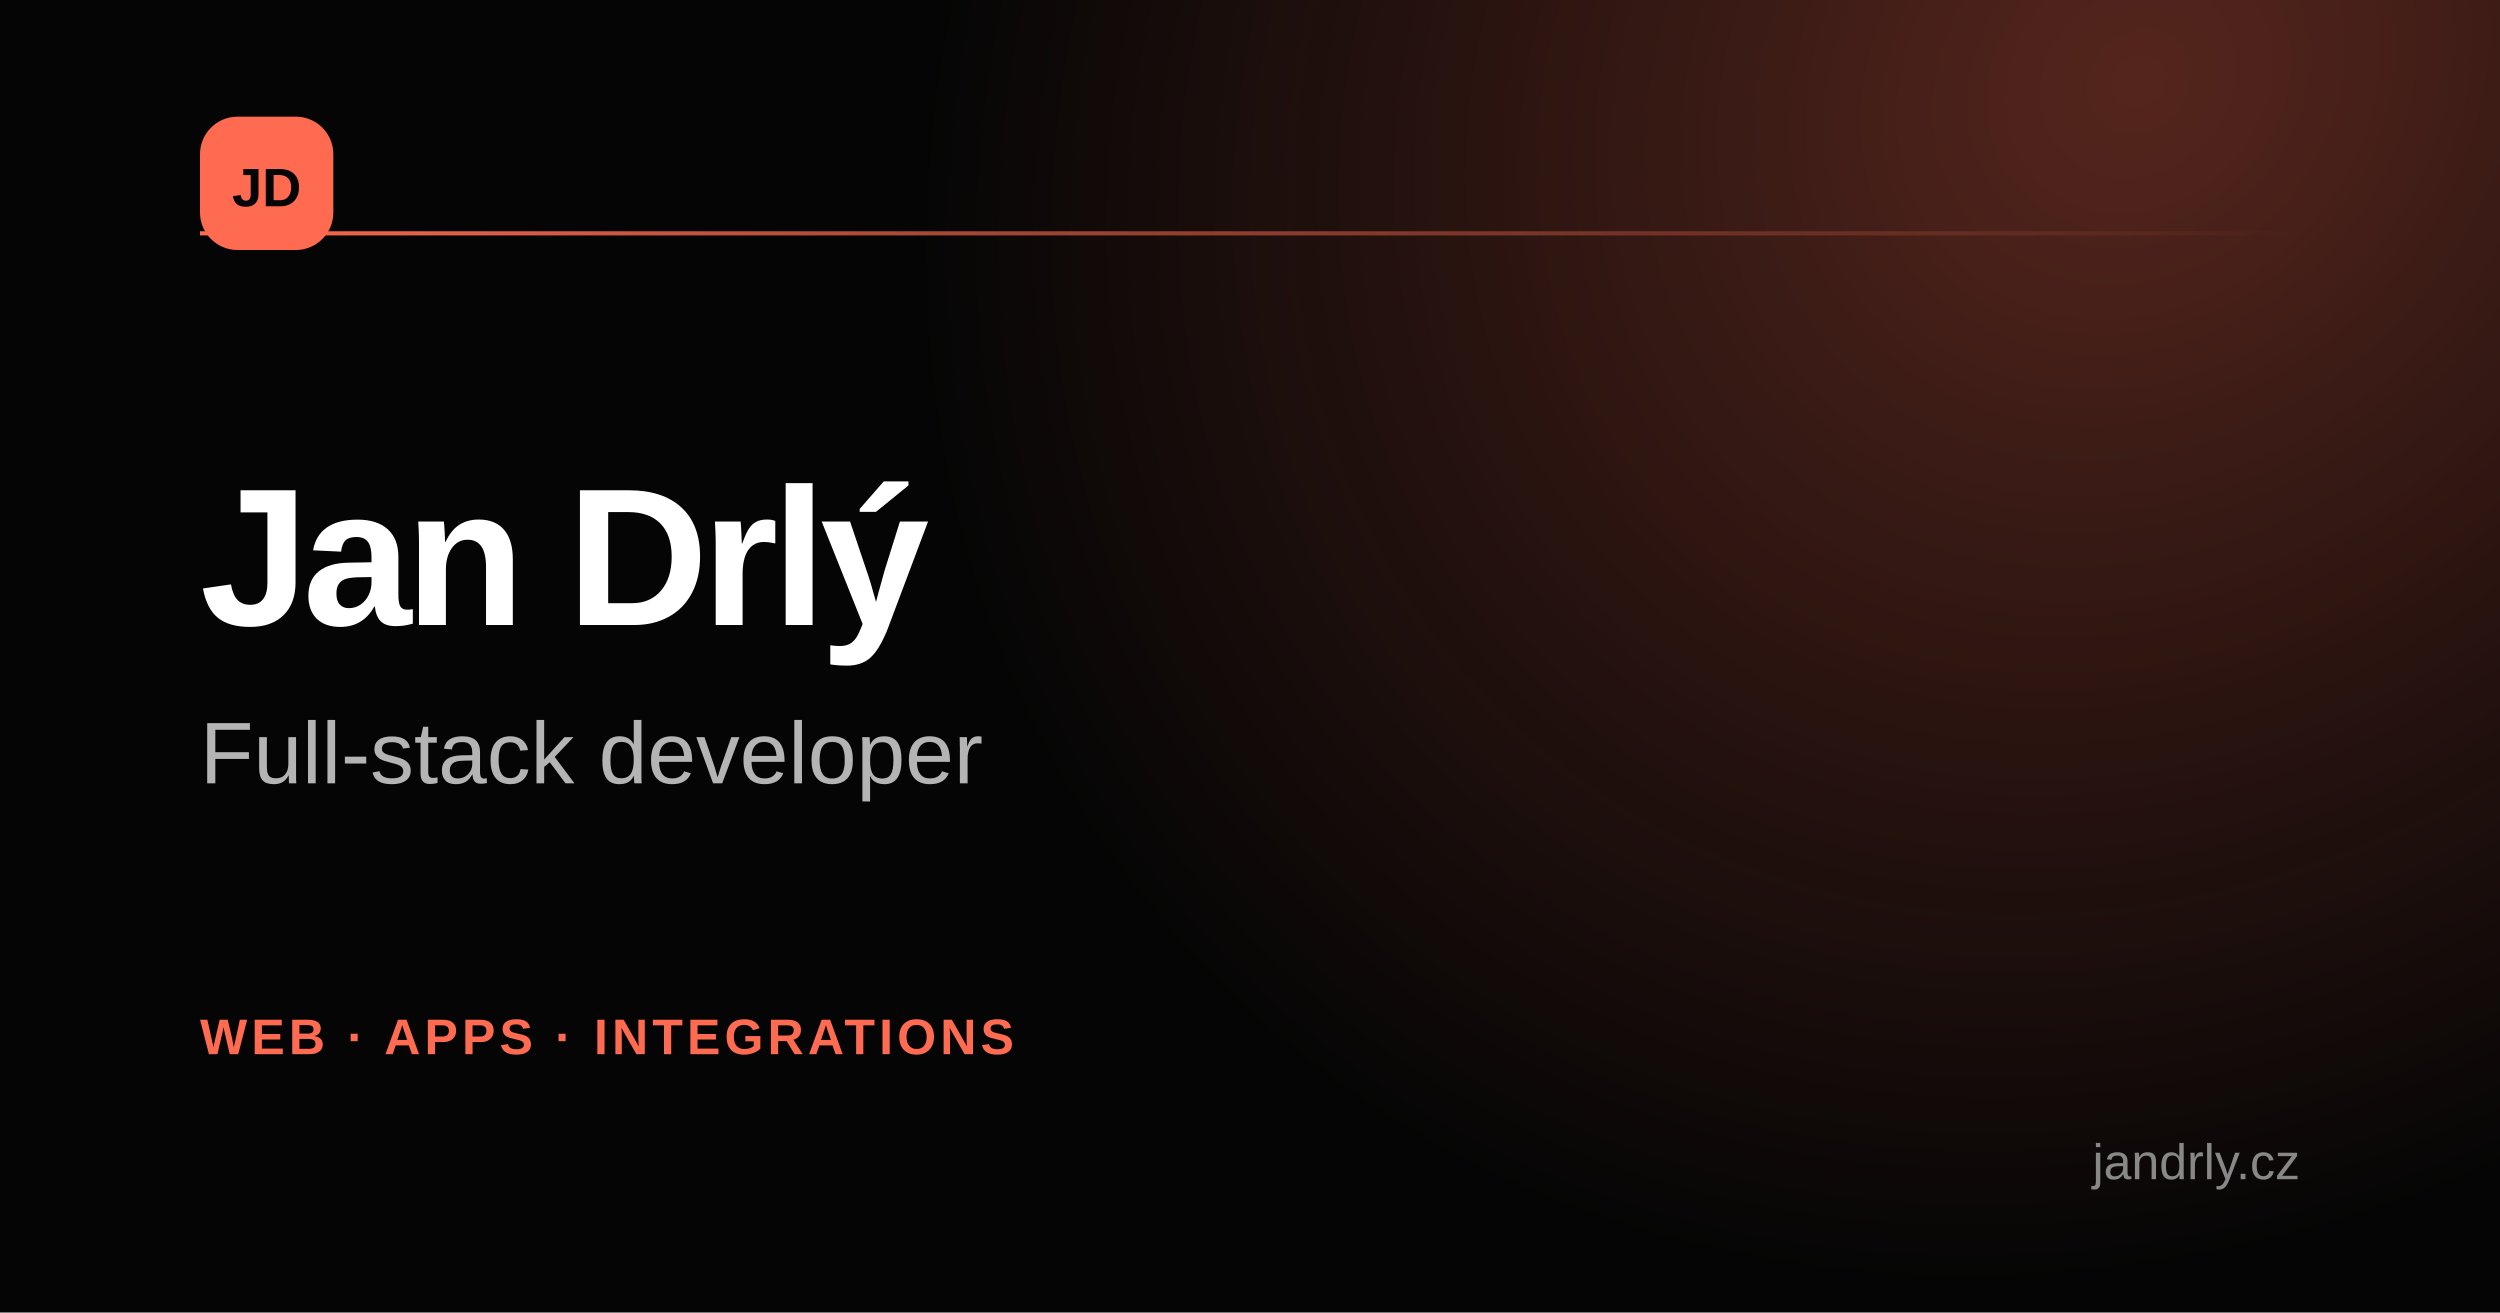
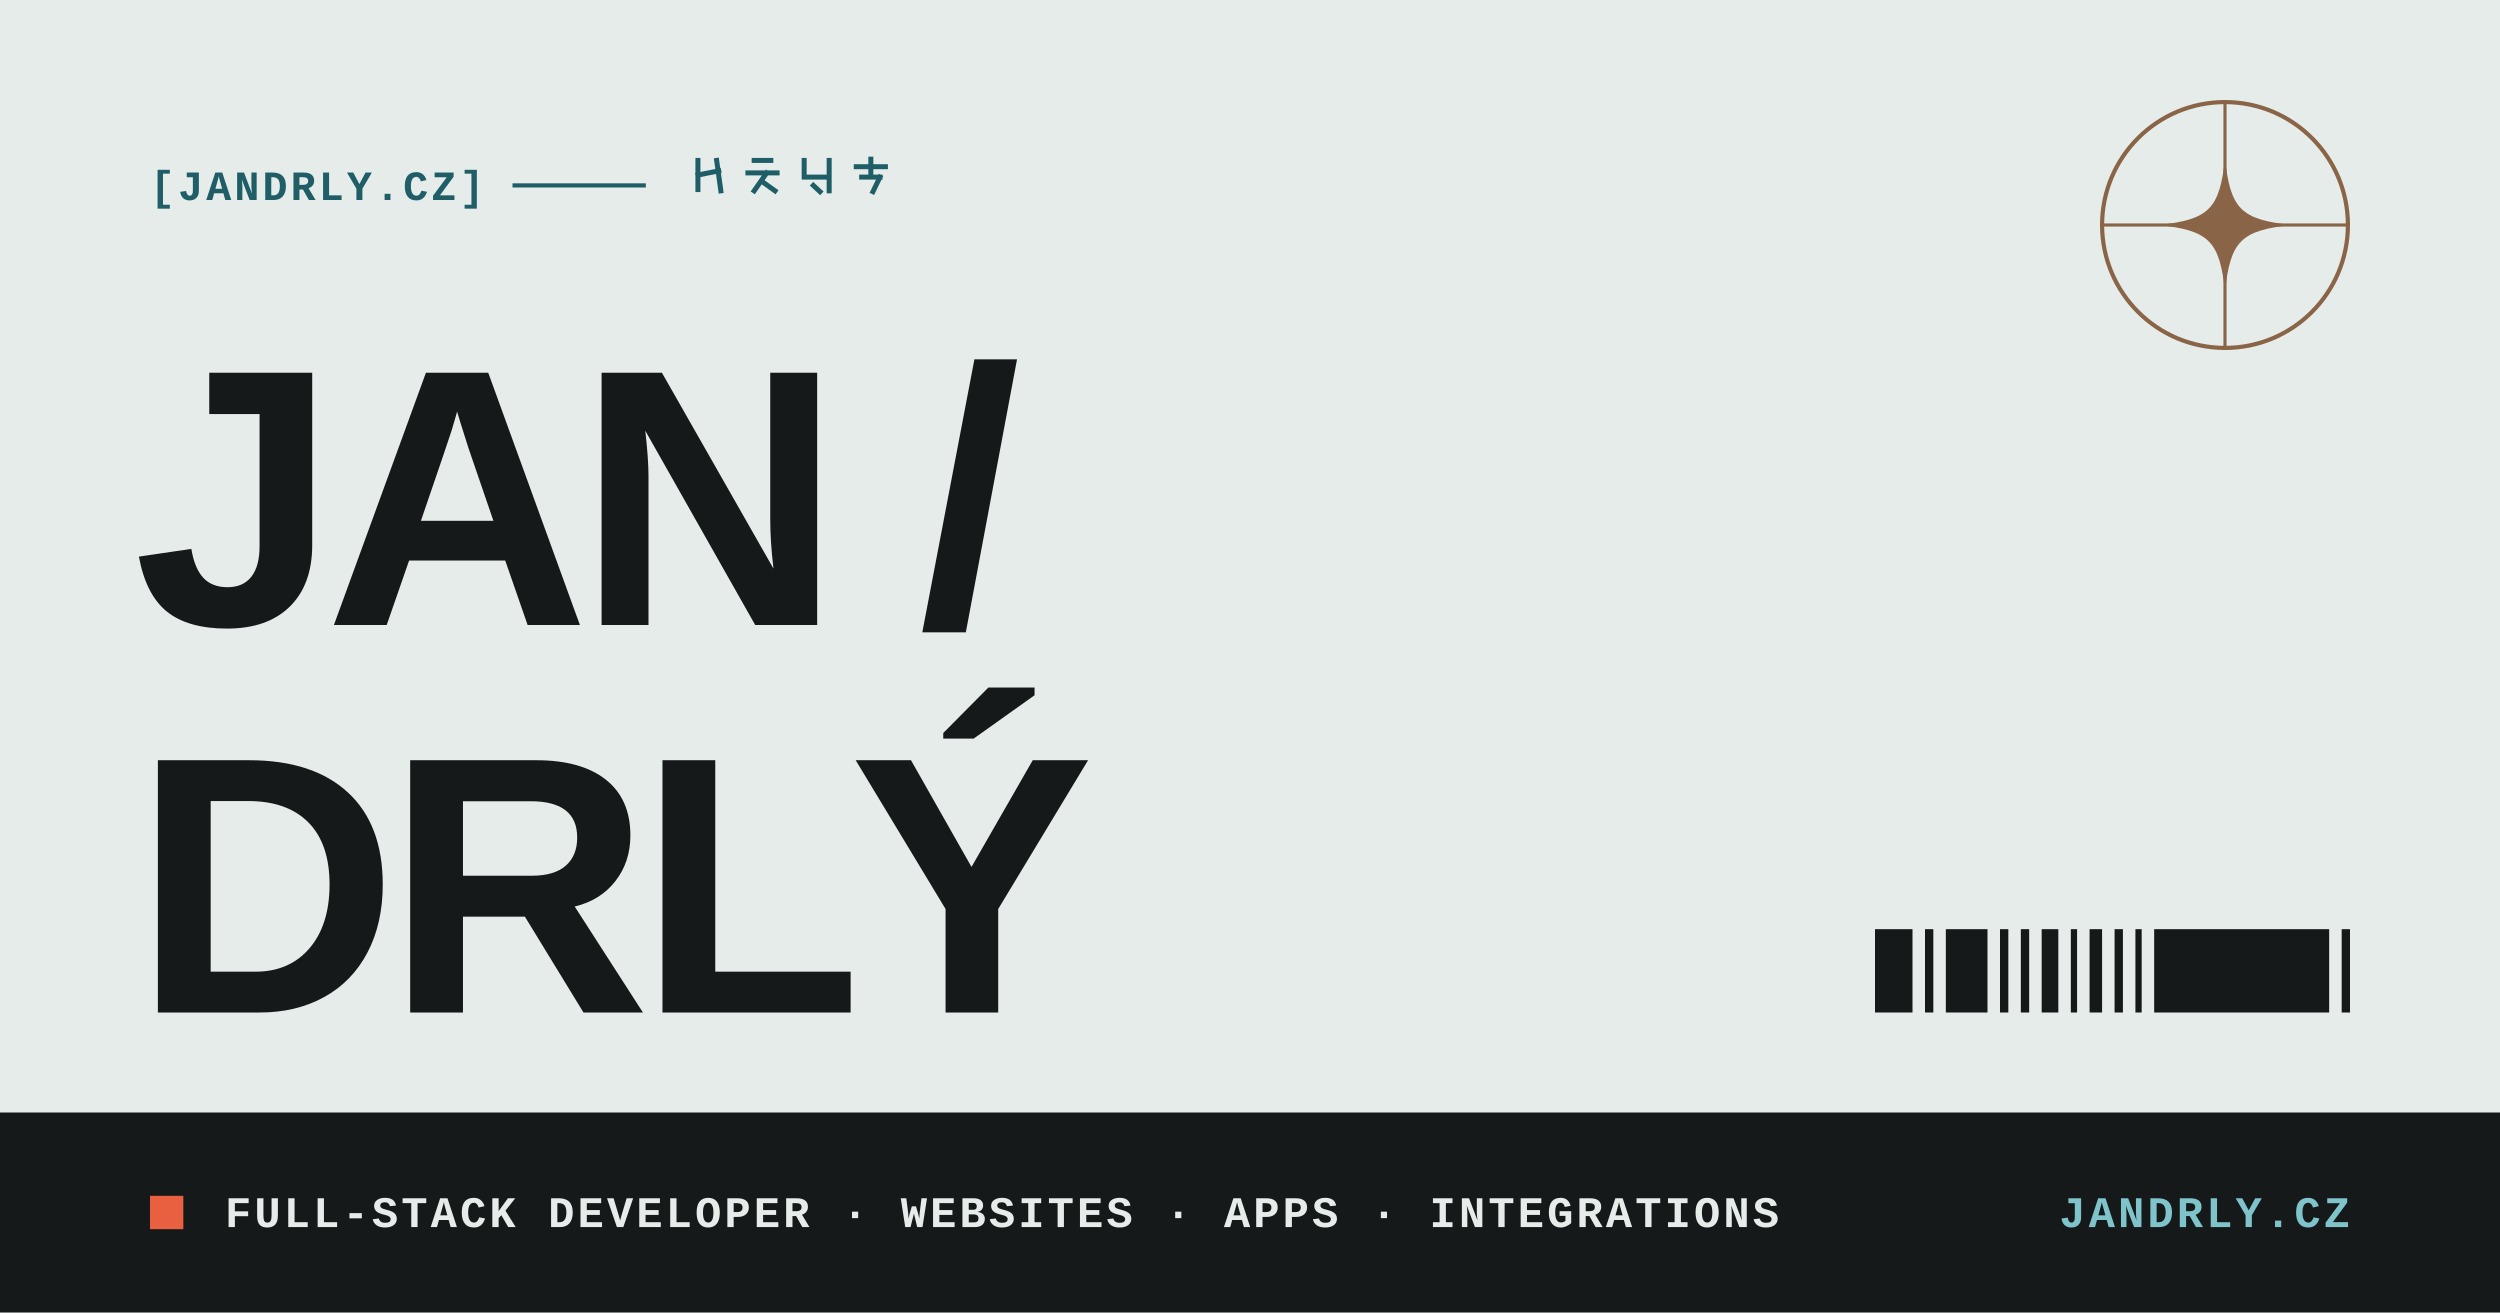
<svg xmlns="http://www.w3.org/2000/svg" width="1200" height="630" viewBox="0 0 1200 630" role="img" aria-labelledby="title description">
-   <defs>
-     <radialGradient id="accentGlow" cx="0" cy="0" r="1" gradientTransform="translate(1020 40) rotate(136) scale(620 540)" gradientUnits="userSpaceOnUse">
-       <stop stop-color="#ff6b50" stop-opacity="0.32" />
-       <stop offset="1" stop-color="#ff6b50" stop-opacity="0" />
-     </radialGradient>
-     <linearGradient id="line" x1="96" y1="0" x2="1104" y2="0" gradientUnits="userSpaceOnUse">
-       <stop stop-color="#ff6b50" />
-       <stop offset="1" stop-color="#ff6b50" stop-opacity="0" />
-     </linearGradient>
-   </defs>
-   <rect width="1200" height="630" fill="#050505" />
-   <rect width="1200" height="630" fill="url(#accentGlow)" />
-   <path d="M96 112H1104" stroke="url(#line)" stroke-width="2" />
-   <rect x="96" y="56" width="64" height="64" rx="18" fill="#ff6b50" />
-   <text x="128" y="99" fill="#050505" font-family="Satoshi, Arial, sans-serif" font-size="26" font-weight="900" text-anchor="middle">JD</text>
-   <text x="96" y="300" fill="#ffffff" font-family="Satoshi, Arial, sans-serif" font-size="94" font-weight="700" letter-spacing="-3">Jan Drlý</text>
-   <text x="96" y="376" fill="#b4b4b4" font-family="Satoshi, Arial, sans-serif" font-size="42" font-weight="500">Full-stack developer</text>
-   <text x="96" y="506" fill="#ff6b50" font-family="Satoshi, Arial, sans-serif" font-size="24" font-weight="700" letter-spacing="2">WEB · APPS · INTEGRATIONS</text>
-   <text x="1104" y="566" fill="#888888" font-family="Satoshi, Arial, sans-serif" font-size="24" font-weight="500" text-anchor="end">jandrly.cz</text>
+   <rect width="1200" height="630" fill="#E6ECEA" />
+   <text x="72" y="96" fill="#1F5E66" font-family="'JetBrains Mono', 'JetBrainsMono Nerd Font Mono', Menlo, 'Courier New', monospace" font-size="20" font-weight="700" letter-spacing="1.5">[JANDRLY.CZ]</text>
+   <rect x="246" y="88" width="64" height="2" fill="#1F5E66" />
+   <g fill="#1F5E66">
+     <path transform="translate(330 74) scale(0.2)" d="M19 9l0 82 12 0 0-82z m1.3 48.1l61.8-12.4-2.4-11.8-61.8 12.4z m42.9-47.2l11.7 84.9 11.9-1.7-11.7-84.9z" />
+     <path transform="translate(356 74) scale(0.2)" d="M24 21l52 0 0-12-52 0z m-15 30l82 0 0-12-82 0z m49.5-14.4l-36.9 52.9 9.9 6.9 36.9-52.9z m-11.9 34.8l34.8 25 7-9.8-34.8-25z" />
+     <path transform="translate(382 74) scale(0.2)" d="M14 9l0 52 12 0 0-52z m0 52l72 0 0-12-72 0z m60-52l0 85 12 0 0-85z m-40.5 66.3l24.8 23.2 8.2-8.8-24.8-23.2z" />
+     <path transform="translate(408 74) scale(0.2)" d="M9 36l82 0 0-12-82 0z m35-30l0 55 12 0 0-55z m-22 55l56 0 0-12-56 0z m47.2-14l-22.2 45.8 10.8 5.2 22.2-45.8z" />
+   </g>
+   <circle cx="1068" cy="108" r="59" fill="none" stroke="#8A6446" stroke-width="2" />
+   <g transform="translate(1008 48)" fill="#8A6446">
+     <rect x="0" y="59.25" width="120" height="1.5" />
+     <rect x="59.25" y="0" width="1.5" height="120" />
+     <path transform="translate(28 28) scale(0.64)" d="M50 0c4 38 12 46 50 50-38 4-46 12-50 50-4-38-12-46-50-50 38-4 46-12 50-50z" />
+   </g>
+   <g fill="#16191A" font-family="Archivo, 'Archivo Black', 'Arial Black', 'Helvetica Neue', Arial, sans-serif" font-size="176" font-weight="900" letter-spacing="-6">
+     <text x="64" y="300">JAN /</text>
+     <text x="64" y="486">DRLÝ</text>
+   </g>
+   <g fill="#16191A" transform="translate(900 446)">
+     <rect x="0" y="0" width="18" height="40" />
+     <rect x="24" y="0" width="4" height="40" />
+     <rect x="34" y="0" width="20" height="40" />
+     <rect x="60" y="0" width="4" height="40" />
+     <rect x="70" y="0" width="4" height="40" />
+     <rect x="80" y="0" width="8" height="40" />
+     <rect x="94" y="0" width="3" height="40" />
+     <rect x="103" y="0" width="6" height="40" />
+     <rect x="115" y="0" width="4" height="40" />
+     <rect x="125" y="0" width="3" height="40" />
+     <rect x="134" y="0" width="84" height="40" />
+     <rect x="224" y="0" width="4" height="40" />
+   </g>
+   <rect x="0" y="534" width="1200" height="96" fill="#16191A" />
+   <rect x="72" y="574" width="16" height="16" fill="#E8603F" />
+   <text x="108" y="589" fill="#E6ECEA" font-family="'JetBrains Mono', 'JetBrainsMono Nerd Font Mono', Menlo, 'Courier New', monospace" font-size="21" font-weight="700" letter-spacing="1.5">FULL-STACK DEVELOPER · WEBSITES · APPS · INTEGRATIONS</text>
+   <text x="1128" y="589" fill="#7FC3CB" font-family="'JetBrains Mono', 'JetBrainsMono Nerd Font Mono', Menlo, 'Courier New', monospace" font-size="21" font-weight="700" letter-spacing="1.5" text-anchor="end">JANDRLY.CZ</text>
</svg>
